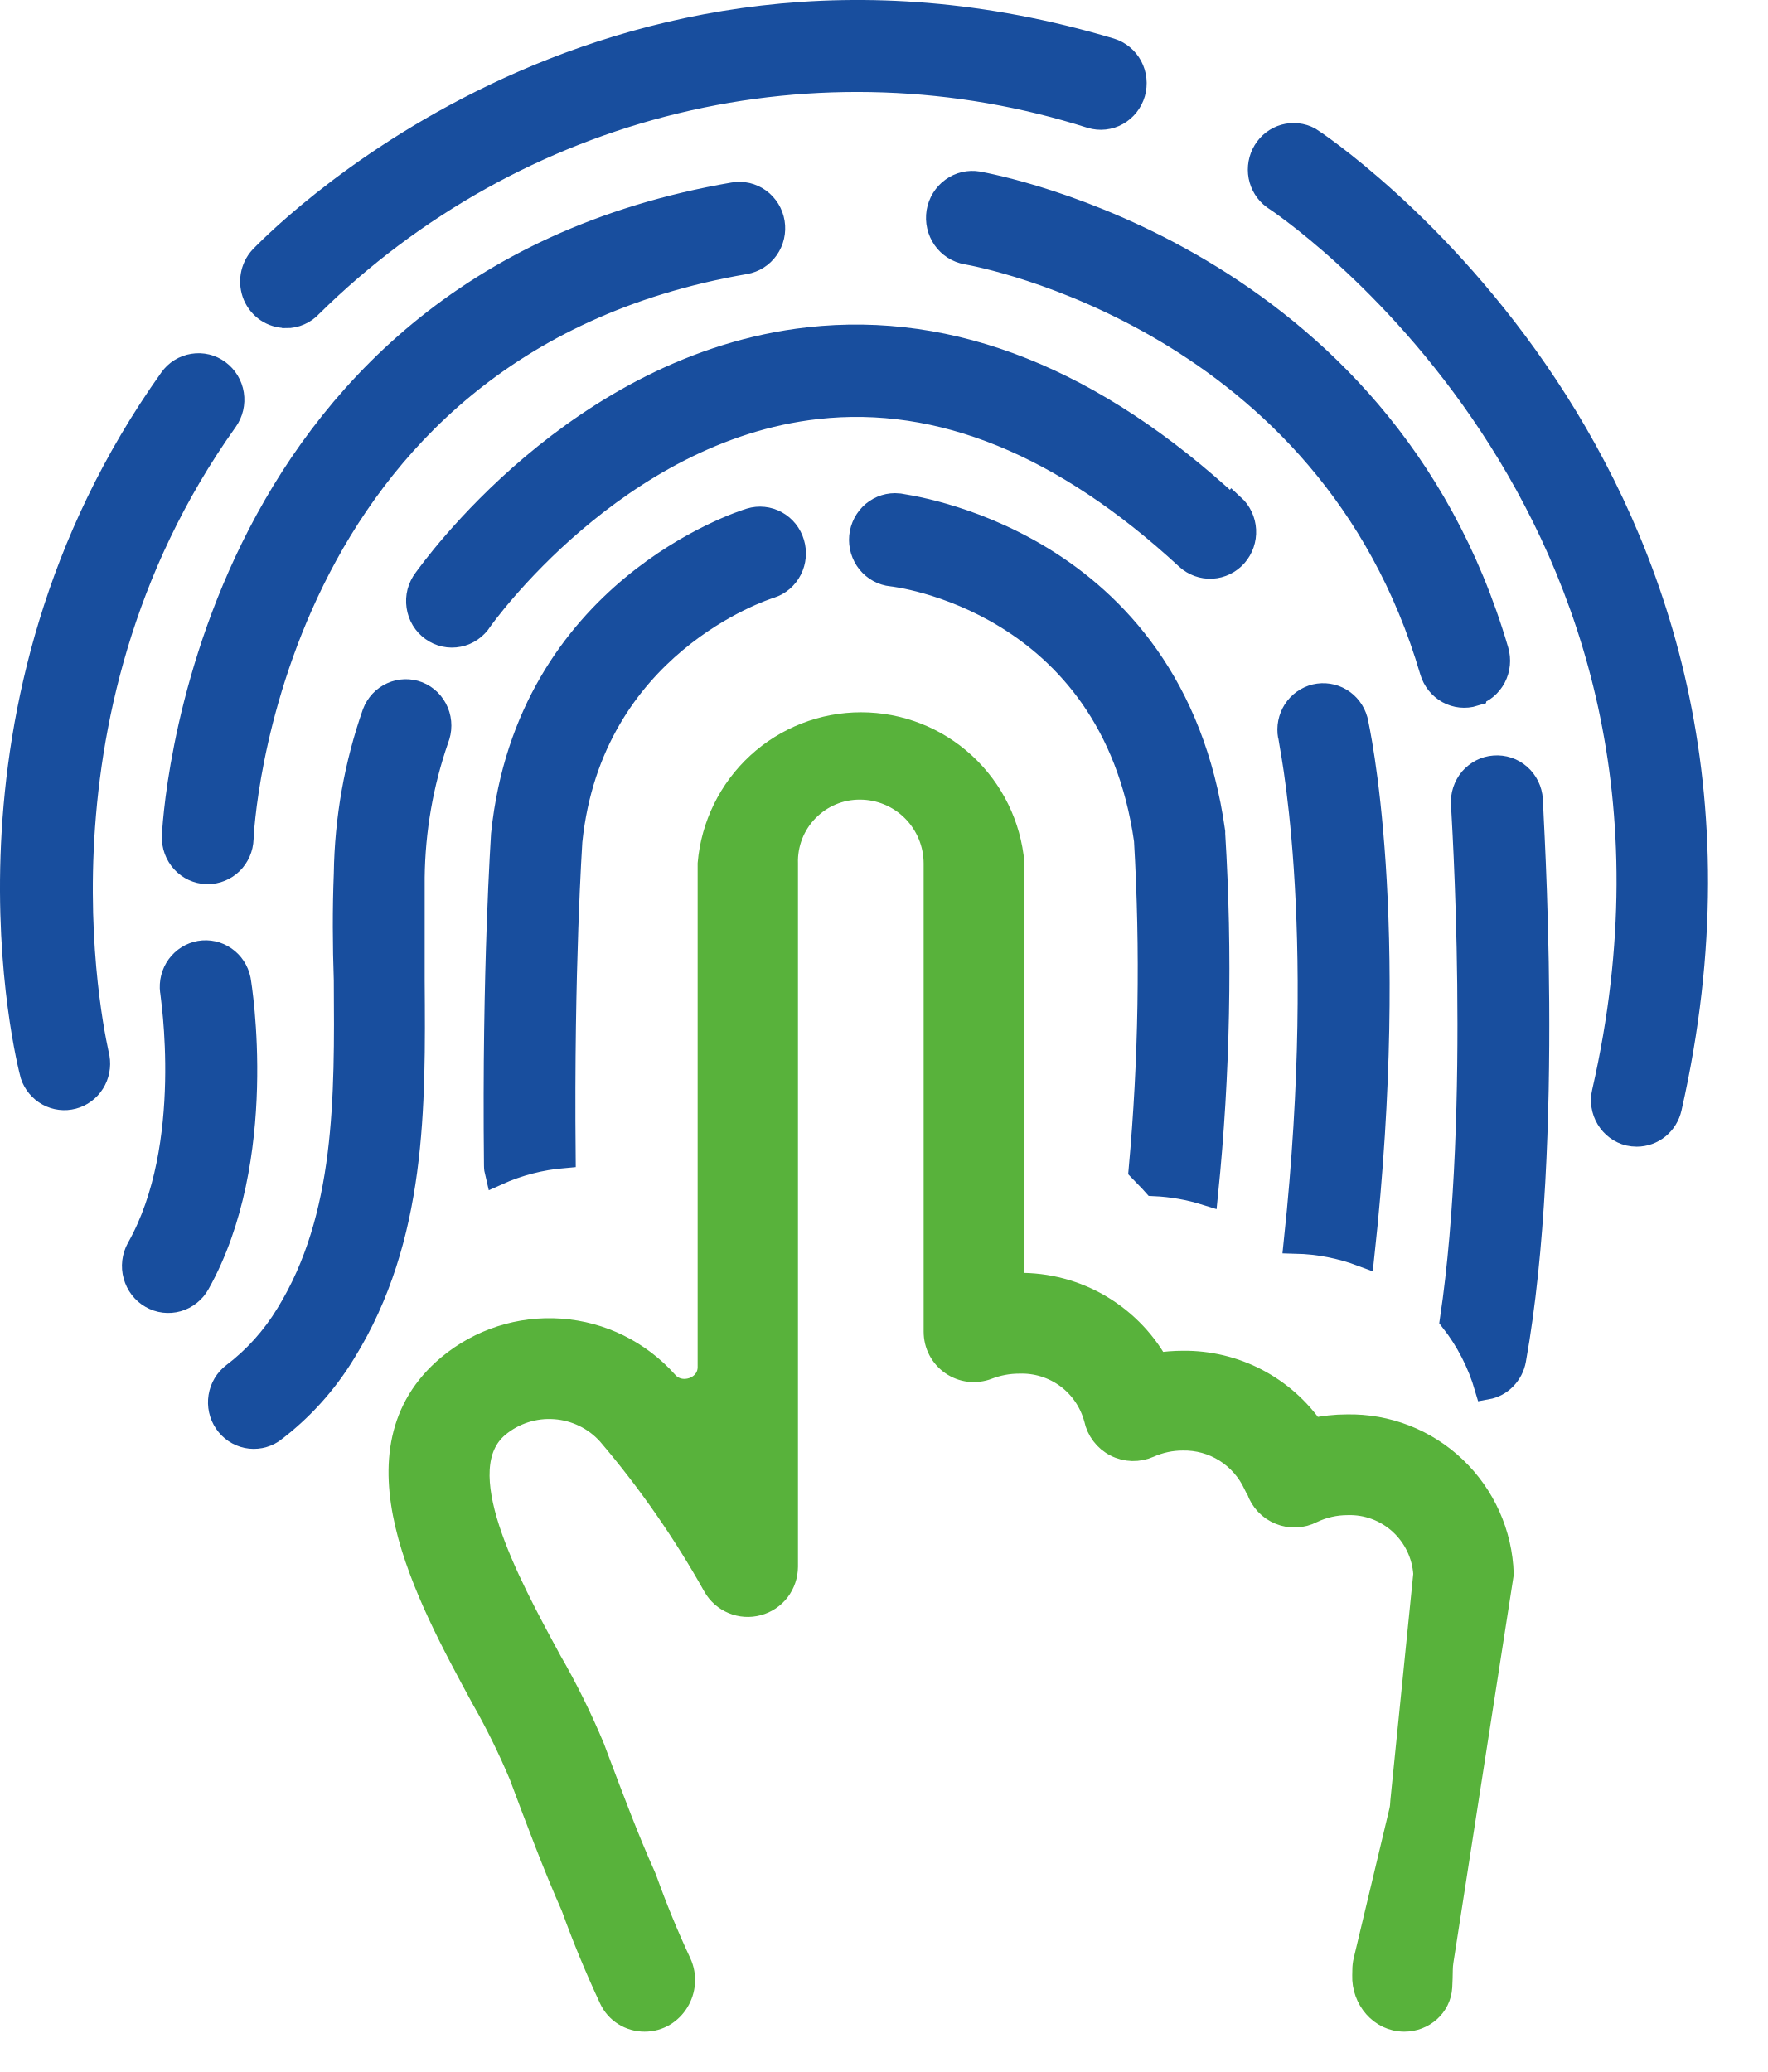
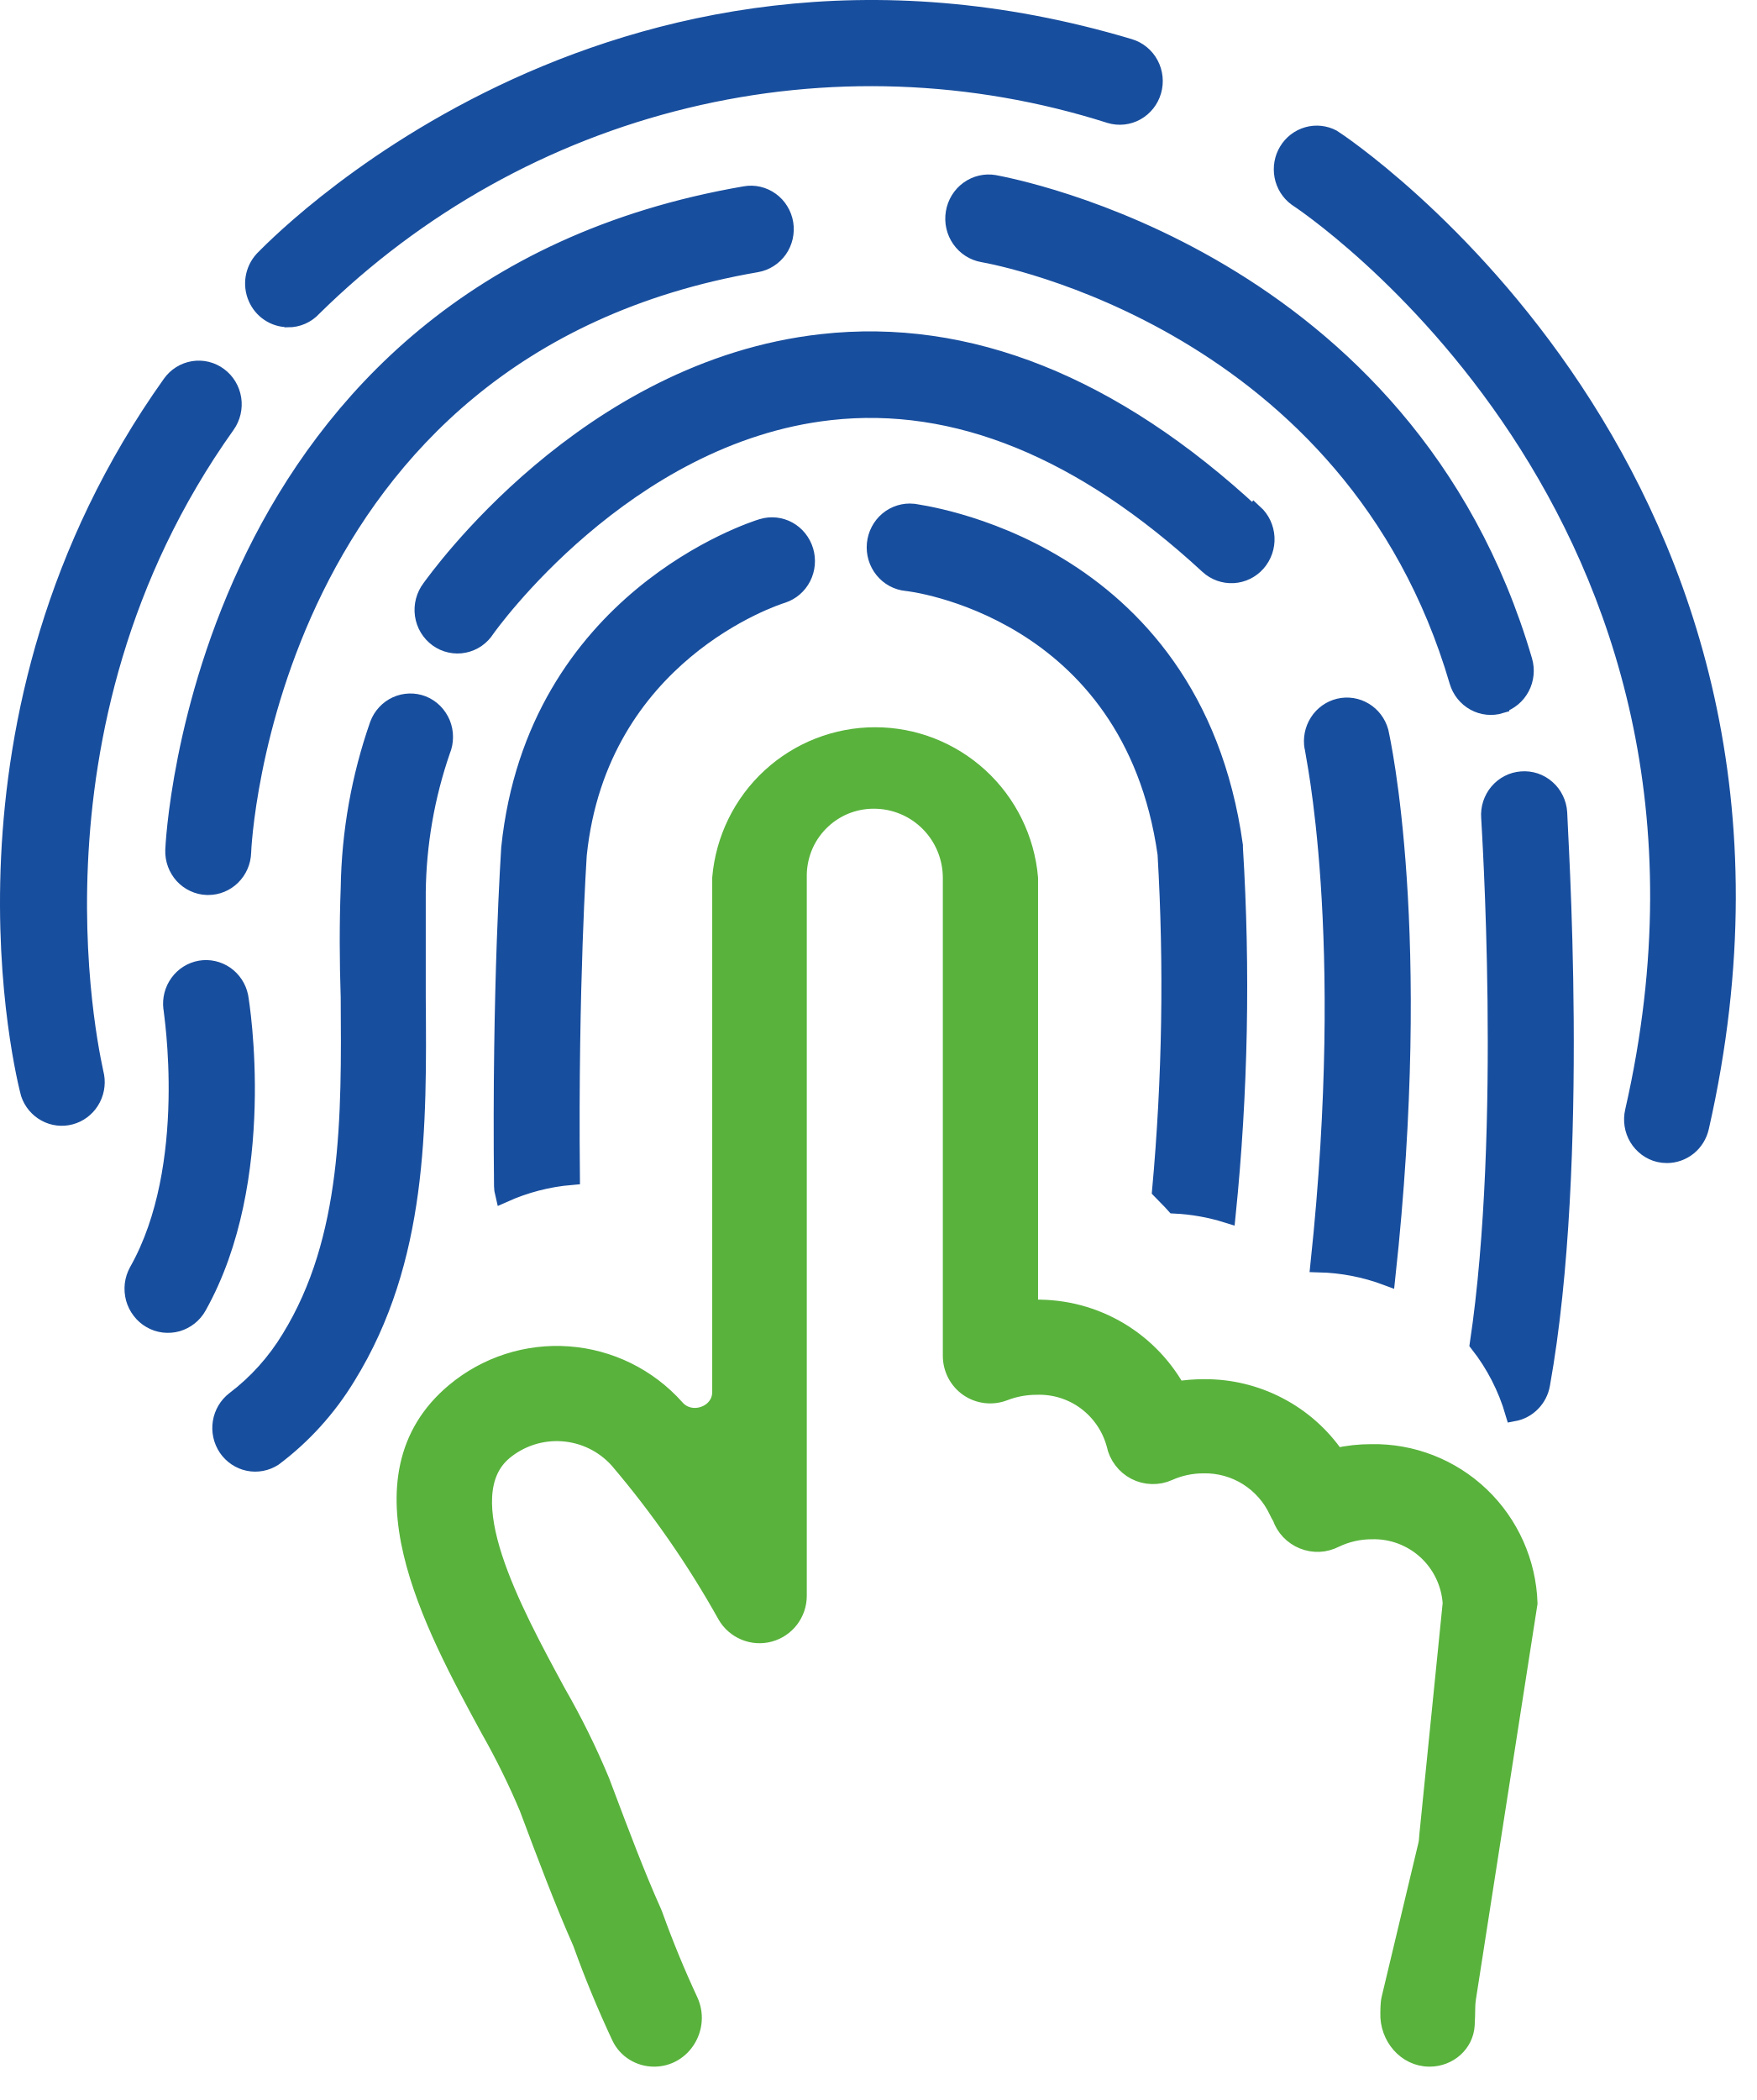
- <svg xmlns="http://www.w3.org/2000/svg" width="29" height="34" viewBox="0 0 29 34" fill="none">
-   <path d="M3.704 6.891C3.79 6.77 3.826 6.619 3.803 6.471C3.78 6.323 3.7 6.191 3.581 6.103C3.463 6.015 3.315 5.979 3.17 6.003C3.025 6.026 2.895 6.107 2.809 6.229C-1.003 11.585 0.467 17.392 0.533 17.637C0.578 17.771 0.672 17.883 0.794 17.95C0.917 18.017 1.059 18.035 1.194 17.999C1.328 17.964 1.445 17.878 1.52 17.758C1.595 17.639 1.623 17.495 1.599 17.356C1.591 17.288 0.21 11.793 3.704 6.891ZM4.693 5.185C4.769 5.186 4.843 5.17 4.913 5.139C4.982 5.109 5.045 5.064 5.096 5.008C6.762 3.365 8.83 2.21 11.084 1.665C13.338 1.119 15.694 1.203 17.905 1.907C18.046 1.949 18.198 1.933 18.326 1.861C18.455 1.789 18.55 1.668 18.592 1.525C18.633 1.381 18.617 1.227 18.547 1.095C18.477 0.964 18.358 0.867 18.218 0.824C9.828 -1.685 4.353 4.176 4.287 4.235C4.214 4.316 4.166 4.416 4.148 4.524C4.13 4.632 4.143 4.743 4.185 4.844C4.228 4.944 4.299 5.03 4.388 5.09C4.478 5.15 4.583 5.182 4.69 5.183L4.693 5.185ZM21.48 2.282C21.356 2.217 21.213 2.202 21.079 2.239C20.945 2.277 20.83 2.365 20.757 2.486C20.684 2.607 20.658 2.751 20.684 2.89C20.711 3.03 20.788 3.154 20.9 3.237C20.977 3.285 28.527 8.253 26.32 17.922C26.285 18.068 26.309 18.221 26.386 18.348C26.463 18.476 26.586 18.567 26.728 18.602C26.77 18.611 26.813 18.616 26.855 18.616C26.98 18.616 27.102 18.573 27.2 18.493C27.297 18.414 27.366 18.303 27.394 18.179C29.767 7.734 21.571 2.335 21.48 2.282Z" fill="#184E9E" />
-   <path d="M12.676 3.655C12.664 3.581 12.638 3.511 12.6 3.449C12.561 3.386 12.511 3.331 12.451 3.288C12.392 3.245 12.325 3.215 12.254 3.198C12.183 3.182 12.11 3.18 12.038 3.192C3.248 4.703 2.859 13.64 2.856 13.725C2.854 13.799 2.865 13.872 2.891 13.942C2.916 14.011 2.955 14.075 3.004 14.129C3.054 14.183 3.113 14.227 3.179 14.258C3.245 14.288 3.317 14.306 3.389 14.308H3.409C3.552 14.308 3.69 14.251 3.793 14.15C3.896 14.048 3.956 13.91 3.961 13.764C3.961 13.682 4.32 5.662 12.223 4.3C12.367 4.275 12.495 4.194 12.58 4.073C12.665 3.952 12.7 3.801 12.676 3.655ZM24.184 11.382C24.325 11.339 24.442 11.241 24.512 11.109C24.581 10.977 24.596 10.823 24.554 10.68C22.665 4.227 16.314 3.065 16.046 3.012C15.9 2.987 15.75 3.022 15.629 3.11C15.508 3.198 15.426 3.332 15.401 3.481C15.377 3.631 15.412 3.784 15.498 3.908C15.584 4.031 15.715 4.114 15.861 4.14C16.104 4.182 21.806 5.242 23.496 11.012C23.539 11.156 23.635 11.276 23.764 11.347C23.893 11.418 24.044 11.433 24.184 11.39V11.382Z" fill="#184E9E" />
-   <path d="M20.206 8.332C17.95 6.237 15.616 5.307 13.273 5.569C9.475 5.992 7.08 9.383 6.98 9.516C6.934 9.576 6.901 9.645 6.881 9.718C6.862 9.792 6.858 9.869 6.869 9.945C6.88 10.02 6.905 10.093 6.944 10.158C6.983 10.223 7.035 10.279 7.096 10.323C7.157 10.367 7.226 10.398 7.299 10.414C7.372 10.43 7.448 10.431 7.521 10.416C7.595 10.402 7.664 10.372 7.726 10.329C7.788 10.286 7.841 10.231 7.881 10.167C7.903 10.136 10.091 7.046 13.406 6.677C15.422 6.451 17.463 7.286 19.483 9.152C19.593 9.252 19.737 9.304 19.884 9.296C20.032 9.288 20.17 9.22 20.269 9.108C20.367 8.996 20.418 8.849 20.41 8.698C20.402 8.548 20.336 8.407 20.226 8.306L20.206 8.332ZM6.856 11.382C6.719 11.329 6.568 11.333 6.434 11.394C6.3 11.454 6.196 11.567 6.143 11.706C5.847 12.551 5.69 13.439 5.677 14.336C5.654 14.914 5.657 15.512 5.677 16.09C5.69 18.001 5.707 19.974 4.724 21.57C4.491 21.955 4.189 22.291 3.834 22.56C3.72 22.647 3.643 22.776 3.62 22.92C3.597 23.064 3.629 23.211 3.71 23.331C3.791 23.451 3.915 23.535 4.055 23.564C4.195 23.593 4.341 23.565 4.461 23.487C4.934 23.133 5.335 22.69 5.643 22.182C6.801 20.307 6.784 18.165 6.768 16.09V14.398C6.777 13.624 6.91 12.857 7.163 12.126C7.191 12.057 7.206 11.982 7.206 11.907C7.206 11.832 7.192 11.757 7.163 11.688C7.135 11.619 7.093 11.556 7.04 11.503C6.987 11.451 6.925 11.409 6.856 11.382ZM3.914 16.076C3.884 15.933 3.802 15.808 3.684 15.727C3.566 15.645 3.422 15.613 3.281 15.637C3.141 15.662 3.015 15.741 2.93 15.857C2.845 15.974 2.808 16.12 2.826 16.265C2.826 16.29 3.232 18.802 2.273 20.493C2.237 20.559 2.214 20.631 2.205 20.705C2.196 20.779 2.202 20.855 2.222 20.927C2.242 21 2.275 21.067 2.32 21.126C2.366 21.185 2.422 21.235 2.486 21.271C2.55 21.308 2.621 21.332 2.694 21.341C2.767 21.35 2.841 21.344 2.911 21.324C2.982 21.304 3.048 21.27 3.106 21.223C3.164 21.177 3.212 21.12 3.248 21.054C4.389 19.013 3.936 16.197 3.914 16.076Z" fill="#184E9E" />
-   <path d="M12.999 8.915C12.957 8.772 12.861 8.652 12.732 8.581C12.603 8.51 12.452 8.494 12.312 8.537C12.162 8.582 8.671 9.699 8.257 13.688C8.257 13.71 8.105 15.881 8.141 19.123C8.141 19.166 8.147 19.209 8.157 19.25C8.502 19.095 8.87 19 9.245 18.968C9.215 15.867 9.356 13.801 9.356 13.798C9.69 10.578 12.511 9.657 12.64 9.617C12.779 9.572 12.894 9.473 12.961 9.341C13.028 9.21 13.042 9.057 12.999 8.915ZM18.941 19.428C19.228 19.441 19.512 19.491 19.787 19.577C19.985 17.62 20.024 15.649 19.903 13.685V13.651C19.229 8.811 14.784 8.309 14.74 8.295C14.593 8.28 14.447 8.326 14.333 8.421C14.22 8.517 14.148 8.654 14.133 8.804C14.119 8.953 14.164 9.102 14.257 9.219C14.351 9.335 14.486 9.408 14.632 9.423C14.668 9.423 18.245 9.831 18.806 13.787C18.911 15.59 18.882 17.398 18.718 19.197C18.789 19.273 18.869 19.346 18.941 19.428ZM22.353 20.584C22.955 15.038 22.276 11.968 22.242 11.819C22.203 11.68 22.113 11.561 21.991 11.488C21.869 11.415 21.724 11.393 21.585 11.425C21.447 11.459 21.327 11.544 21.249 11.665C21.172 11.786 21.142 11.933 21.168 12.075C21.168 12.109 21.828 15.055 21.264 20.372C21.636 20.381 22.004 20.453 22.353 20.584ZM24.518 12.597C24.446 12.602 24.375 12.622 24.311 12.655C24.246 12.689 24.188 12.735 24.14 12.79C24.093 12.847 24.057 12.912 24.034 12.982C24.011 13.052 24.002 13.126 24.007 13.2C24.007 13.251 24.342 18.201 23.825 21.658C24.083 21.986 24.276 22.362 24.394 22.765C24.505 22.745 24.607 22.691 24.686 22.609C24.765 22.528 24.819 22.424 24.839 22.312C25.485 18.717 25.115 13.347 25.115 13.121C25.11 13.047 25.091 12.974 25.058 12.907C25.025 12.84 24.98 12.78 24.924 12.732C24.869 12.683 24.804 12.646 24.735 12.623C24.665 12.6 24.591 12.591 24.518 12.597Z" fill="#184E9E" />
-   <path d="M3.704 6.891C3.79 6.77 3.826 6.619 3.803 6.471C3.78 6.323 3.7 6.191 3.581 6.103C3.463 6.015 3.315 5.979 3.17 6.003C3.025 6.026 2.895 6.107 2.809 6.229C-1.003 11.585 0.467 17.392 0.533 17.637C0.578 17.771 0.672 17.883 0.794 17.95C0.917 18.017 1.059 18.035 1.194 17.999C1.328 17.964 1.445 17.878 1.52 17.758C1.595 17.639 1.623 17.495 1.599 17.356C1.591 17.288 0.21 11.793 3.704 6.891ZM4.693 5.185C4.769 5.186 4.843 5.17 4.913 5.139C4.982 5.109 5.045 5.064 5.096 5.008C6.762 3.365 8.83 2.21 11.084 1.665C13.338 1.119 15.694 1.203 17.905 1.907C18.046 1.949 18.198 1.933 18.326 1.861C18.455 1.789 18.55 1.668 18.592 1.525C18.633 1.381 18.617 1.227 18.547 1.095C18.477 0.964 18.358 0.867 18.218 0.824C9.828 -1.685 4.353 4.176 4.287 4.235C4.214 4.316 4.166 4.416 4.148 4.524C4.13 4.632 4.143 4.743 4.185 4.844C4.228 4.944 4.299 5.03 4.388 5.09C4.478 5.15 4.583 5.182 4.69 5.183L4.693 5.185ZM21.48 2.282C21.356 2.217 21.213 2.202 21.079 2.239C20.945 2.277 20.83 2.365 20.757 2.486C20.684 2.607 20.658 2.751 20.684 2.89C20.711 3.03 20.788 3.154 20.9 3.237C20.977 3.285 28.527 8.253 26.32 17.922C26.285 18.068 26.309 18.221 26.386 18.348C26.463 18.476 26.586 18.567 26.728 18.602C26.77 18.611 26.813 18.616 26.855 18.616C26.98 18.616 27.102 18.573 27.2 18.493C27.297 18.414 27.366 18.303 27.394 18.179C29.767 7.734 21.571 2.335 21.48 2.282Z" stroke="#184E9E" stroke-width="0.4" />
-   <path d="M12.676 3.655C12.664 3.581 12.638 3.511 12.6 3.449C12.561 3.386 12.511 3.331 12.451 3.288C12.392 3.245 12.325 3.215 12.254 3.198C12.183 3.182 12.11 3.18 12.038 3.192C3.248 4.703 2.859 13.64 2.856 13.725C2.854 13.799 2.865 13.872 2.891 13.942C2.916 14.011 2.955 14.075 3.004 14.129C3.054 14.183 3.113 14.227 3.179 14.258C3.245 14.288 3.317 14.306 3.389 14.308H3.409C3.552 14.308 3.69 14.251 3.793 14.15C3.896 14.048 3.956 13.91 3.961 13.764C3.961 13.682 4.32 5.662 12.223 4.3C12.367 4.275 12.495 4.194 12.58 4.073C12.665 3.952 12.7 3.801 12.676 3.655ZM24.184 11.382C24.325 11.339 24.442 11.241 24.512 11.109C24.581 10.977 24.596 10.823 24.554 10.68C22.665 4.227 16.314 3.065 16.046 3.012C15.9 2.987 15.75 3.022 15.629 3.11C15.508 3.198 15.426 3.332 15.401 3.481C15.377 3.631 15.412 3.784 15.498 3.908C15.584 4.031 15.715 4.114 15.861 4.14C16.104 4.182 21.806 5.242 23.496 11.012C23.539 11.156 23.635 11.276 23.764 11.347C23.893 11.418 24.044 11.433 24.184 11.39V11.382Z" stroke="#184E9E" stroke-width="0.4" />
-   <path d="M20.206 8.332C17.95 6.237 15.616 5.307 13.273 5.569C9.475 5.992 7.08 9.383 6.98 9.516C6.934 9.576 6.901 9.645 6.881 9.718C6.862 9.792 6.858 9.869 6.869 9.945C6.88 10.02 6.905 10.093 6.944 10.158C6.983 10.223 7.035 10.279 7.096 10.323C7.157 10.367 7.226 10.398 7.299 10.414C7.372 10.43 7.448 10.431 7.521 10.416C7.595 10.402 7.664 10.372 7.726 10.329C7.788 10.286 7.841 10.231 7.881 10.167C7.903 10.136 10.091 7.046 13.406 6.677C15.422 6.451 17.463 7.286 19.483 9.152C19.593 9.252 19.737 9.304 19.884 9.296C20.032 9.288 20.17 9.22 20.269 9.108C20.367 8.996 20.418 8.849 20.41 8.698C20.402 8.548 20.336 8.407 20.226 8.306L20.206 8.332ZM6.856 11.382C6.719 11.329 6.568 11.333 6.434 11.394C6.3 11.454 6.196 11.567 6.143 11.706C5.847 12.551 5.69 13.439 5.677 14.336C5.654 14.914 5.657 15.512 5.677 16.09C5.69 18.001 5.707 19.974 4.724 21.57C4.491 21.955 4.189 22.291 3.834 22.56C3.72 22.647 3.643 22.776 3.62 22.92C3.597 23.064 3.629 23.211 3.71 23.331C3.791 23.451 3.915 23.535 4.055 23.564C4.195 23.593 4.341 23.565 4.461 23.487C4.934 23.133 5.335 22.69 5.643 22.182C6.801 20.307 6.784 18.165 6.768 16.09V14.398C6.777 13.624 6.91 12.857 7.163 12.126C7.191 12.057 7.206 11.982 7.206 11.907C7.206 11.832 7.192 11.757 7.163 11.688C7.135 11.619 7.093 11.556 7.04 11.503C6.987 11.451 6.925 11.409 6.856 11.382ZM3.914 16.076C3.884 15.933 3.802 15.808 3.684 15.727C3.566 15.645 3.422 15.613 3.281 15.637C3.141 15.662 3.015 15.741 2.93 15.857C2.845 15.974 2.808 16.12 2.826 16.265C2.826 16.29 3.232 18.802 2.273 20.493C2.237 20.559 2.214 20.631 2.205 20.705C2.196 20.779 2.202 20.855 2.222 20.927C2.242 21 2.275 21.067 2.32 21.126C2.366 21.185 2.422 21.235 2.486 21.271C2.55 21.308 2.621 21.332 2.694 21.341C2.767 21.35 2.841 21.344 2.911 21.324C2.982 21.304 3.048 21.27 3.106 21.223C3.164 21.177 3.212 21.12 3.248 21.054C4.389 19.013 3.936 16.197 3.914 16.076Z" stroke="#184E9E" stroke-width="0.4" />
-   <path d="M12.999 8.915C12.957 8.772 12.861 8.652 12.732 8.581C12.603 8.51 12.452 8.494 12.312 8.537C12.162 8.582 8.671 9.699 8.257 13.688C8.257 13.71 8.105 15.881 8.141 19.123C8.141 19.166 8.147 19.209 8.157 19.25C8.502 19.095 8.87 19 9.245 18.968C9.215 15.867 9.356 13.801 9.356 13.798C9.69 10.578 12.511 9.657 12.64 9.617C12.779 9.572 12.894 9.473 12.961 9.341C13.028 9.21 13.042 9.057 12.999 8.915ZM18.941 19.428C19.228 19.441 19.512 19.491 19.787 19.577C19.985 17.62 20.024 15.649 19.903 13.685V13.651C19.229 8.811 14.784 8.309 14.74 8.295C14.593 8.28 14.447 8.326 14.333 8.421C14.22 8.517 14.148 8.654 14.133 8.804C14.119 8.953 14.164 9.102 14.257 9.219C14.351 9.335 14.486 9.408 14.632 9.423C14.668 9.423 18.245 9.831 18.806 13.787C18.911 15.59 18.882 17.398 18.718 19.197C18.789 19.273 18.869 19.346 18.941 19.428ZM22.353 20.584C22.955 15.038 22.276 11.968 22.242 11.819C22.203 11.68 22.113 11.561 21.991 11.488C21.869 11.415 21.724 11.393 21.585 11.425C21.447 11.459 21.327 11.544 21.249 11.665C21.172 11.786 21.142 11.933 21.168 12.075C21.168 12.109 21.828 15.055 21.264 20.372C21.636 20.381 22.004 20.453 22.353 20.584ZM24.518 12.597C24.446 12.602 24.375 12.622 24.311 12.655C24.246 12.689 24.188 12.735 24.14 12.79C24.093 12.847 24.057 12.912 24.034 12.982C24.011 13.052 24.002 13.126 24.007 13.2C24.007 13.251 24.342 18.201 23.825 21.658C24.083 21.986 24.276 22.362 24.394 22.765C24.505 22.745 24.607 22.691 24.686 22.609C24.765 22.528 24.819 22.424 24.839 22.312C25.485 18.717 25.115 13.347 25.115 13.121C25.11 13.047 25.091 12.974 25.058 12.907C25.025 12.84 24.98 12.78 24.924 12.732C24.869 12.683 24.804 12.646 24.735 12.623C24.665 12.6 24.591 12.591 24.518 12.597Z" stroke="#184E9E" stroke-width="0.4" />
-   <path d="M21.537 23.471C21.722 23.43 21.911 23.409 22.101 23.409C22.755 23.396 23.389 23.643 23.863 24.096C24.338 24.548 24.616 25.171 24.637 25.828L23.649 32.178C23.641 32.225 23.638 32.274 23.637 32.322C23.636 32.417 23.633 32.512 23.628 32.605C23.61 32.911 23.347 33.138 23.041 33.138C22.659 33.138 22.374 32.794 22.387 32.413C22.387 32.383 22.388 32.353 22.389 32.323C22.389 32.274 22.395 32.225 22.406 32.178L22.994 29.714C23.006 29.663 23.009 29.611 23.012 29.559L23.389 25.828C23.368 25.505 23.222 25.203 22.984 24.986C22.745 24.768 22.432 24.652 22.11 24.662C21.906 24.662 21.705 24.708 21.521 24.796C21.442 24.837 21.355 24.86 21.266 24.864C21.177 24.868 21.088 24.853 21.006 24.819C20.923 24.786 20.848 24.735 20.787 24.67C20.726 24.605 20.679 24.528 20.65 24.443C20.631 24.414 20.614 24.384 20.6 24.352C20.495 24.124 20.326 23.932 20.114 23.798C19.902 23.665 19.655 23.597 19.405 23.602C19.213 23.602 19.023 23.643 18.848 23.721C18.763 23.759 18.67 23.777 18.578 23.775C18.485 23.772 18.393 23.749 18.311 23.706C18.228 23.664 18.156 23.603 18.1 23.529C18.043 23.455 18.004 23.369 17.985 23.277C17.911 23.001 17.746 22.757 17.517 22.587C17.287 22.417 17.007 22.33 16.721 22.34C16.544 22.34 16.368 22.373 16.202 22.437C16.107 22.474 16.005 22.486 15.905 22.475C15.804 22.463 15.708 22.426 15.625 22.369C15.541 22.311 15.473 22.234 15.426 22.144C15.379 22.054 15.355 21.954 15.355 21.852V14.171C15.355 13.84 15.224 13.522 14.99 13.287C14.757 13.053 14.44 12.921 14.11 12.921C13.947 12.92 13.786 12.952 13.636 13.015C13.486 13.078 13.351 13.171 13.237 13.287C13.123 13.404 13.034 13.542 12.975 13.694C12.916 13.846 12.888 14.008 12.893 14.171V25.709C12.892 25.846 12.847 25.98 12.764 26.089C12.68 26.198 12.563 26.276 12.431 26.311C12.299 26.347 12.159 26.338 12.032 26.285C11.906 26.233 11.8 26.14 11.732 26.021C11.236 25.133 10.654 24.295 9.994 23.521C9.765 23.267 9.446 23.112 9.105 23.088C8.765 23.063 8.427 23.172 8.164 23.39C7.308 24.106 8.298 25.931 9.02 27.262C9.285 27.721 9.519 28.197 9.724 28.687C9.745 28.743 9.766 28.8 9.787 28.856C10.038 29.522 10.294 30.203 10.561 30.796L10.58 30.843C10.747 31.309 10.935 31.767 11.144 32.215C11.34 32.637 11.041 33.138 10.576 33.138C10.342 33.138 10.128 33.006 10.029 32.794C9.799 32.302 9.591 31.799 9.406 31.287C9.107 30.612 8.824 29.857 8.551 29.126L8.55 29.124C8.368 28.691 8.16 28.268 7.927 27.859C6.997 26.146 5.727 23.799 7.367 22.427C7.878 22 8.535 21.789 9.198 21.837C9.862 21.885 10.481 22.19 10.925 22.687C11.162 22.966 11.647 22.799 11.647 22.433V14.171C11.701 13.548 11.986 12.968 12.445 12.545C12.905 12.122 13.505 11.888 14.128 11.888C14.752 11.888 15.352 12.122 15.811 12.545C16.271 12.968 16.555 13.548 16.609 14.171V21.09C17.087 21.065 17.562 21.174 17.981 21.405C18.4 21.637 18.747 21.981 18.981 22.399C19.124 22.376 19.269 22.365 19.414 22.365C19.831 22.361 20.243 22.46 20.613 22.653C20.983 22.846 21.3 23.127 21.537 23.471Z" fill="#58B23B" stroke="#58B23B" stroke-width="0.4" />
+ <svg xmlns="http://www.w3.org/2000/svg" width="41" height="49" viewBox="0 0 41 49" fill="none">
+   <path d="M5.288 9.915C5.413 9.739 5.464 9.519 5.431 9.305C5.397 9.09 5.282 8.898 5.109 8.771C4.937 8.643 4.722 8.591 4.512 8.625C4.302 8.659 4.113 8.777 3.988 8.953C-1.546 16.73 0.587 25.161 0.684 25.517C0.749 25.712 0.885 25.874 1.063 25.971C1.24 26.069 1.448 26.094 1.643 26.042C1.838 25.991 2.007 25.866 2.116 25.693C2.225 25.52 2.267 25.311 2.232 25.108C2.22 25.01 0.214 17.032 5.288 9.915ZM6.724 7.438C6.833 7.438 6.942 7.416 7.043 7.371C7.143 7.327 7.234 7.262 7.309 7.18C9.728 4.795 12.731 3.119 16.003 2.327C19.275 1.534 22.696 1.656 25.906 2.678C26.111 2.739 26.331 2.715 26.517 2.611C26.704 2.507 26.843 2.332 26.903 2.123C26.963 1.915 26.94 1.691 26.838 1.5C26.736 1.309 26.564 1.168 26.36 1.106C14.179 -2.536 6.23 5.973 6.134 6.059C6.028 6.176 5.958 6.321 5.931 6.478C5.905 6.635 5.924 6.796 5.987 6.942C6.049 7.088 6.151 7.212 6.281 7.299C6.411 7.387 6.564 7.434 6.72 7.434L6.724 7.438ZM31.096 3.222C30.917 3.128 30.709 3.106 30.515 3.161C30.32 3.216 30.153 3.344 30.047 3.519C29.94 3.694 29.903 3.904 29.941 4.106C29.979 4.308 30.091 4.488 30.254 4.61C30.366 4.68 41.327 11.892 38.123 25.931C38.074 26.142 38.108 26.364 38.219 26.549C38.331 26.734 38.51 26.867 38.716 26.917C38.777 26.931 38.839 26.938 38.901 26.938C39.082 26.938 39.258 26.875 39.401 26.76C39.543 26.645 39.642 26.484 39.683 26.303C43.128 11.138 31.229 3.3 31.096 3.222Z" fill="#184E9E" />
+   <path d="M18.314 5.216C18.297 5.11 18.259 5.008 18.203 4.917C18.147 4.825 18.074 4.746 17.988 4.684C17.902 4.622 17.804 4.577 17.701 4.553C17.599 4.529 17.492 4.526 17.388 4.545C4.626 6.738 4.061 19.713 4.057 19.836C4.053 19.944 4.07 20.051 4.107 20.152C4.144 20.253 4.2 20.345 4.271 20.424C4.343 20.502 4.43 20.566 4.526 20.61C4.622 20.655 4.725 20.68 4.831 20.683H4.859C5.067 20.684 5.267 20.601 5.416 20.454C5.566 20.306 5.654 20.106 5.661 19.893C5.661 19.775 6.182 8.13 17.657 6.153C17.865 6.117 18.051 5.998 18.175 5.823C18.298 5.647 18.348 5.429 18.314 5.216ZM35.023 16.435C35.226 16.372 35.397 16.23 35.498 16.039C35.599 15.848 35.621 15.624 35.56 15.416C32.817 6.047 23.596 4.36 23.207 4.283C22.995 4.246 22.776 4.298 22.601 4.425C22.425 4.553 22.306 4.747 22.271 4.964C22.235 5.181 22.285 5.404 22.411 5.583C22.536 5.762 22.726 5.883 22.939 5.92C23.292 5.981 31.57 7.52 34.024 15.899C34.085 16.107 34.225 16.281 34.412 16.384C34.599 16.487 34.819 16.509 35.023 16.447V16.435Z" fill="#184E9E" />
+   <path d="M29.247 12.006C25.971 8.965 22.582 7.614 19.181 7.995C13.666 8.609 10.189 13.533 10.044 13.725C9.978 13.812 9.929 13.913 9.901 14.02C9.873 14.127 9.867 14.239 9.882 14.348C9.898 14.458 9.935 14.563 9.992 14.658C10.049 14.752 10.124 14.834 10.212 14.898C10.301 14.962 10.401 15.007 10.508 15.03C10.614 15.053 10.723 15.055 10.83 15.033C10.936 15.012 11.037 14.969 11.127 14.907C11.217 14.844 11.293 14.764 11.352 14.671C11.384 14.626 14.56 10.14 19.373 9.604C22.301 9.276 25.265 10.488 28.197 13.197C28.356 13.343 28.566 13.418 28.78 13.407C28.994 13.395 29.195 13.297 29.338 13.134C29.481 12.971 29.555 12.757 29.543 12.538C29.531 12.32 29.435 12.115 29.275 11.969L29.247 12.006ZM9.864 16.435C9.666 16.358 9.445 16.364 9.251 16.452C9.057 16.54 8.906 16.703 8.829 16.906C8.4 18.132 8.171 19.422 8.151 20.724C8.119 21.563 8.123 22.431 8.151 23.27C8.171 26.045 8.196 28.91 6.768 31.227C6.431 31.785 5.992 32.273 5.476 32.664C5.31 32.791 5.199 32.978 5.165 33.187C5.131 33.396 5.179 33.61 5.296 33.785C5.414 33.959 5.594 34.08 5.797 34.122C6 34.164 6.212 34.124 6.387 34.011C7.073 33.497 7.655 32.853 8.103 32.115C9.784 29.393 9.76 26.283 9.736 23.27V20.814C9.749 19.69 9.943 18.576 10.309 17.515C10.351 17.415 10.372 17.307 10.372 17.197C10.373 17.088 10.351 16.98 10.31 16.879C10.268 16.779 10.207 16.688 10.131 16.611C10.054 16.535 9.964 16.475 9.864 16.435ZM5.593 23.25C5.55 23.043 5.43 22.862 5.259 22.743C5.087 22.625 4.878 22.578 4.674 22.613C4.47 22.649 4.287 22.763 4.164 22.933C4.04 23.103 3.986 23.315 4.012 23.524C4.012 23.561 4.602 27.208 3.21 29.664C3.158 29.759 3.124 29.863 3.111 29.971C3.099 30.079 3.107 30.189 3.135 30.294C3.164 30.399 3.213 30.497 3.279 30.582C3.344 30.668 3.426 30.74 3.519 30.793C3.612 30.847 3.714 30.881 3.82 30.894C3.926 30.907 4.034 30.899 4.137 30.87C4.239 30.84 4.335 30.791 4.419 30.724C4.503 30.657 4.574 30.573 4.626 30.478C6.282 27.515 5.625 23.426 5.593 23.25Z" fill="#184E9E" />
+   <path d="M18.784 12.853C18.722 12.646 18.583 12.471 18.396 12.368C18.208 12.265 17.989 12.243 17.785 12.305C17.568 12.37 12.499 13.991 11.897 19.783C11.897 19.816 11.677 22.967 11.729 27.674C11.73 27.737 11.738 27.798 11.753 27.859C12.254 27.634 12.788 27.495 13.333 27.449C13.289 22.947 13.494 19.947 13.494 19.943C13.979 15.268 18.074 13.93 18.262 13.873C18.463 13.807 18.63 13.663 18.728 13.472C18.825 13.281 18.845 13.059 18.784 12.853ZM27.41 28.116C27.827 28.136 28.239 28.209 28.638 28.334C28.926 25.491 28.982 22.63 28.806 19.779V19.73C27.828 12.702 21.375 11.973 21.31 11.953C21.098 11.932 20.885 11.998 20.72 12.136C20.555 12.275 20.451 12.475 20.43 12.692C20.409 12.909 20.474 13.126 20.61 13.294C20.745 13.462 20.941 13.569 21.154 13.59C21.206 13.59 26.4 14.184 27.214 19.926C27.367 22.544 27.324 25.17 27.086 27.781C27.19 27.891 27.306 27.998 27.41 28.116ZM32.364 29.795C33.238 21.744 32.251 17.286 32.203 17.069C32.146 16.867 32.016 16.695 31.838 16.589C31.661 16.483 31.45 16.45 31.25 16.498C31.049 16.546 30.874 16.671 30.762 16.846C30.649 17.022 30.606 17.235 30.643 17.442C30.643 17.491 31.602 21.768 30.783 29.488C31.323 29.501 31.857 29.605 32.364 29.795ZM35.508 18.199C35.403 18.207 35.3 18.235 35.206 18.284C35.112 18.332 35.028 18.399 34.959 18.48C34.89 18.561 34.838 18.656 34.804 18.758C34.771 18.86 34.758 18.968 34.766 19.075C34.766 19.149 35.251 26.336 34.501 31.354C34.876 31.831 35.157 32.377 35.328 32.963C35.488 32.933 35.636 32.854 35.751 32.736C35.867 32.618 35.944 32.468 35.973 32.304C36.912 27.085 36.374 19.288 36.374 18.96C36.367 18.852 36.339 18.746 36.291 18.649C36.244 18.552 36.178 18.465 36.097 18.395C36.017 18.324 35.923 18.27 35.822 18.236C35.721 18.203 35.614 18.19 35.508 18.199Z" fill="#184E9E" />
+   <path d="M5.288 9.915C5.413 9.739 5.464 9.519 5.431 9.305C5.397 9.09 5.282 8.898 5.109 8.771C4.937 8.643 4.722 8.591 4.512 8.625C4.302 8.659 4.113 8.777 3.988 8.953C-1.546 16.73 0.587 25.161 0.684 25.517C0.749 25.712 0.885 25.874 1.063 25.971C1.24 26.069 1.448 26.094 1.643 26.042C1.838 25.991 2.007 25.866 2.116 25.693C2.225 25.52 2.267 25.311 2.232 25.108C2.22 25.01 0.214 17.032 5.288 9.915ZM6.724 7.438C6.833 7.438 6.942 7.416 7.043 7.371C7.143 7.327 7.234 7.262 7.309 7.18C9.728 4.795 12.731 3.119 16.003 2.327C19.275 1.534 22.696 1.656 25.906 2.678C26.111 2.739 26.331 2.715 26.517 2.611C26.704 2.507 26.843 2.332 26.903 2.123C26.963 1.915 26.94 1.691 26.838 1.5C26.736 1.309 26.564 1.168 26.36 1.106C14.179 -2.536 6.23 5.973 6.134 6.059C6.028 6.176 5.958 6.321 5.931 6.478C5.905 6.635 5.924 6.796 5.987 6.942C6.049 7.088 6.151 7.212 6.281 7.299C6.411 7.387 6.564 7.434 6.72 7.434L6.724 7.438ZM31.096 3.222C30.917 3.128 30.709 3.106 30.515 3.161C30.32 3.216 30.153 3.344 30.047 3.519C29.94 3.694 29.903 3.904 29.941 4.106C29.979 4.308 30.091 4.488 30.254 4.61C30.366 4.68 41.327 11.892 38.123 25.931C38.074 26.142 38.108 26.364 38.219 26.549C38.331 26.734 38.51 26.867 38.716 26.917C38.777 26.931 38.839 26.938 38.901 26.938C39.082 26.938 39.258 26.875 39.401 26.76C39.543 26.645 39.642 26.484 39.683 26.303C43.128 11.138 31.229 3.3 31.096 3.222Z" stroke="#184E9E" stroke-width="0.4" />
+   <path d="M18.314 5.216C18.297 5.11 18.259 5.008 18.203 4.917C18.147 4.825 18.074 4.746 17.988 4.684C17.902 4.622 17.804 4.577 17.701 4.553C17.599 4.529 17.492 4.526 17.388 4.545C4.626 6.738 4.061 19.713 4.057 19.836C4.053 19.944 4.07 20.051 4.107 20.152C4.144 20.253 4.2 20.345 4.271 20.424C4.343 20.502 4.43 20.566 4.526 20.61C4.622 20.655 4.725 20.68 4.831 20.683H4.859C5.067 20.684 5.267 20.601 5.416 20.454C5.566 20.306 5.654 20.106 5.661 19.893C5.661 19.775 6.182 8.13 17.657 6.153C17.865 6.117 18.051 5.998 18.175 5.823C18.298 5.647 18.348 5.429 18.314 5.216ZM35.023 16.435C35.226 16.372 35.397 16.23 35.498 16.039C35.599 15.848 35.621 15.624 35.56 15.416C32.817 6.047 23.596 4.36 23.207 4.283C22.995 4.246 22.776 4.298 22.601 4.425C22.425 4.553 22.306 4.747 22.271 4.964C22.235 5.181 22.285 5.404 22.411 5.583C22.536 5.762 22.726 5.883 22.939 5.92C23.292 5.981 31.57 7.52 34.024 15.899C34.085 16.107 34.225 16.281 34.412 16.384C34.599 16.487 34.819 16.509 35.023 16.447V16.435Z" stroke="#184E9E" stroke-width="0.4" />
+   <path d="M29.247 12.006C25.971 8.965 22.582 7.614 19.181 7.995C13.666 8.609 10.189 13.533 10.044 13.725C9.978 13.812 9.929 13.913 9.901 14.02C9.873 14.127 9.867 14.239 9.882 14.348C9.898 14.458 9.935 14.563 9.992 14.658C10.049 14.752 10.124 14.834 10.212 14.898C10.301 14.962 10.401 15.007 10.508 15.03C10.614 15.053 10.723 15.055 10.83 15.033C10.936 15.012 11.037 14.969 11.127 14.907C11.217 14.844 11.293 14.764 11.352 14.671C11.384 14.626 14.56 10.14 19.373 9.604C22.301 9.276 25.265 10.488 28.197 13.197C28.356 13.343 28.566 13.418 28.78 13.407C28.994 13.395 29.195 13.297 29.338 13.134C29.481 12.971 29.555 12.757 29.543 12.538C29.531 12.32 29.435 12.115 29.275 11.969L29.247 12.006ZM9.864 16.435C9.666 16.358 9.445 16.364 9.251 16.452C9.057 16.54 8.906 16.703 8.829 16.906C8.4 18.132 8.171 19.422 8.151 20.724C8.119 21.563 8.123 22.431 8.151 23.27C8.171 26.045 8.196 28.91 6.768 31.227C6.431 31.785 5.992 32.273 5.476 32.664C5.31 32.791 5.199 32.978 5.165 33.187C5.131 33.396 5.179 33.61 5.296 33.785C5.414 33.959 5.594 34.08 5.797 34.122C6 34.164 6.212 34.124 6.387 34.011C7.073 33.497 7.655 32.853 8.103 32.115C9.784 29.393 9.76 26.283 9.736 23.27V20.814C9.749 19.69 9.943 18.576 10.309 17.515C10.351 17.415 10.372 17.307 10.372 17.197C10.373 17.088 10.351 16.98 10.31 16.879C10.268 16.779 10.207 16.688 10.131 16.611C10.054 16.535 9.964 16.475 9.864 16.435ZM5.593 23.25C5.55 23.043 5.43 22.862 5.259 22.743C5.087 22.625 4.878 22.578 4.674 22.613C4.47 22.649 4.287 22.763 4.164 22.933C4.04 23.103 3.986 23.315 4.012 23.524C4.012 23.561 4.602 27.208 3.21 29.664C3.158 29.759 3.124 29.863 3.111 29.971C3.099 30.079 3.107 30.189 3.135 30.294C3.164 30.399 3.213 30.497 3.279 30.582C3.344 30.668 3.426 30.74 3.519 30.793C3.612 30.847 3.714 30.881 3.82 30.894C3.926 30.907 4.034 30.899 4.137 30.87C4.239 30.84 4.335 30.791 4.419 30.724C4.503 30.657 4.574 30.573 4.626 30.478C6.282 27.515 5.625 23.426 5.593 23.25Z" stroke="#184E9E" stroke-width="0.4" />
+   <path d="M18.784 12.853C18.722 12.646 18.583 12.471 18.396 12.368C18.208 12.265 17.989 12.243 17.785 12.305C17.568 12.37 12.499 13.991 11.897 19.783C11.897 19.816 11.677 22.967 11.729 27.674C11.73 27.737 11.738 27.798 11.753 27.859C12.254 27.634 12.788 27.495 13.333 27.449C13.289 22.947 13.494 19.947 13.494 19.943C13.979 15.268 18.074 13.93 18.262 13.873C18.463 13.807 18.63 13.663 18.728 13.472C18.825 13.281 18.845 13.059 18.784 12.853ZM27.41 28.116C27.827 28.136 28.239 28.209 28.638 28.334C28.926 25.491 28.982 22.63 28.806 19.779V19.73C27.828 12.702 21.375 11.973 21.31 11.953C21.098 11.932 20.885 11.998 20.72 12.136C20.555 12.275 20.451 12.475 20.43 12.692C20.409 12.909 20.474 13.126 20.61 13.294C20.745 13.462 20.941 13.569 21.154 13.59C21.206 13.59 26.4 14.184 27.214 19.926C27.367 22.544 27.324 25.17 27.086 27.781C27.19 27.891 27.306 27.998 27.41 28.116ZM32.364 29.795C33.238 21.744 32.251 17.286 32.203 17.069C32.146 16.867 32.016 16.695 31.838 16.589C31.661 16.483 31.45 16.45 31.25 16.498C31.049 16.546 30.874 16.671 30.762 16.846C30.649 17.022 30.606 17.235 30.643 17.442C30.643 17.491 31.602 21.768 30.783 29.488C31.323 29.501 31.857 29.605 32.364 29.795ZM35.508 18.199C35.403 18.207 35.3 18.235 35.206 18.284C35.112 18.332 35.028 18.399 34.959 18.48C34.89 18.561 34.838 18.656 34.804 18.758C34.771 18.86 34.758 18.968 34.766 19.075C34.766 19.149 35.251 26.336 34.501 31.354C34.876 31.831 35.157 32.377 35.328 32.963C35.488 32.933 35.636 32.854 35.751 32.736C35.867 32.618 35.944 32.468 35.973 32.304C36.912 27.085 36.374 19.288 36.374 18.96C36.367 18.852 36.339 18.746 36.291 18.649C36.244 18.552 36.178 18.465 36.097 18.395C36.017 18.324 35.923 18.27 35.822 18.236C35.721 18.203 35.614 18.19 35.508 18.199Z" stroke="#184E9E" stroke-width="0.4" />
+   <path d="M31.179 33.987C31.448 33.928 31.722 33.897 31.997 33.897C32.948 33.878 33.868 34.237 34.557 34.894C35.246 35.551 35.65 36.455 35.681 37.408L34.245 46.628C34.234 46.697 34.229 46.768 34.228 46.838C34.227 46.976 34.222 47.113 34.215 47.249C34.19 47.694 33.807 48.022 33.362 48.022C32.809 48.022 32.394 47.523 32.413 46.969C32.414 46.926 32.415 46.883 32.416 46.84C32.417 46.768 32.425 46.697 32.441 46.628L33.295 43.051C33.313 42.977 33.317 42.902 33.322 42.827L33.868 37.408C33.837 36.94 33.626 36.502 33.28 36.186C32.933 35.871 32.479 35.702 32.011 35.716C31.715 35.716 31.423 35.783 31.157 35.911C31.041 35.97 30.915 36.004 30.786 36.01C30.657 36.015 30.527 35.993 30.408 35.944C30.288 35.896 30.18 35.822 30.09 35.728C30.001 35.634 29.933 35.521 29.891 35.399C29.864 35.357 29.84 35.313 29.819 35.267C29.667 34.936 29.421 34.656 29.113 34.462C28.805 34.269 28.447 34.17 28.083 34.178C27.805 34.178 27.529 34.236 27.274 34.35C27.151 34.406 27.017 34.432 26.882 34.428C26.747 34.425 26.615 34.391 26.495 34.329C26.375 34.267 26.27 34.179 26.189 34.071C26.107 33.964 26.05 33.839 26.023 33.706C25.915 33.304 25.675 32.951 25.342 32.703C25.009 32.456 24.602 32.33 24.188 32.345C23.93 32.345 23.674 32.393 23.433 32.486C23.296 32.539 23.148 32.557 23.002 32.54C22.856 32.523 22.716 32.47 22.595 32.387C22.474 32.303 22.375 32.191 22.307 32.061C22.239 31.93 22.203 31.785 22.203 31.637V20.485C22.203 20.003 22.013 19.542 21.674 19.201C21.335 18.861 20.875 18.67 20.396 18.67C20.16 18.669 19.926 18.715 19.708 18.806C19.491 18.897 19.294 19.032 19.129 19.201C18.964 19.37 18.834 19.571 18.748 19.792C18.663 20.012 18.622 20.248 18.628 20.485V37.236C18.628 37.436 18.562 37.629 18.441 37.788C18.32 37.946 18.151 38.059 17.959 38.111C17.767 38.163 17.563 38.149 17.38 38.073C17.196 37.997 17.042 37.862 16.943 37.69C16.223 36.4 15.378 35.184 14.421 34.06C14.087 33.691 13.625 33.466 13.13 33.431C12.635 33.395 12.146 33.552 11.763 33.869C10.52 34.909 11.958 37.558 13.006 39.491C13.39 40.158 13.731 40.849 14.027 41.56C14.058 41.642 14.089 41.724 14.12 41.806C14.484 42.773 14.856 43.761 15.243 44.623L15.27 44.691C15.513 45.367 15.787 46.032 16.09 46.683C16.375 47.296 15.941 48.022 15.265 48.022C14.926 48.022 14.615 47.831 14.471 47.524C14.136 46.809 13.834 46.079 13.567 45.335C13.133 44.355 12.722 43.258 12.324 42.197L12.324 42.195C12.059 41.565 11.757 40.952 11.42 40.358C10.068 37.871 8.224 34.464 10.606 32.472C11.348 31.852 12.302 31.544 13.265 31.615C14.228 31.685 15.127 32.127 15.772 32.849C16.116 33.253 16.821 33.012 16.821 32.48V20.485C16.899 19.58 17.312 18.737 17.979 18.123C18.646 17.51 19.518 17.169 20.423 17.169C21.328 17.169 22.199 17.51 22.866 18.123C23.533 18.737 23.947 19.58 24.025 20.485V30.53C24.718 30.494 25.408 30.652 26.017 30.988C26.625 31.324 27.128 31.824 27.469 32.431C27.676 32.397 27.887 32.381 28.097 32.381C28.702 32.376 29.3 32.52 29.837 32.8C30.375 33.079 30.835 33.487 31.179 33.987Z" fill="#58B23B" stroke="#58B23B" stroke-width="0.4" />
</svg>
